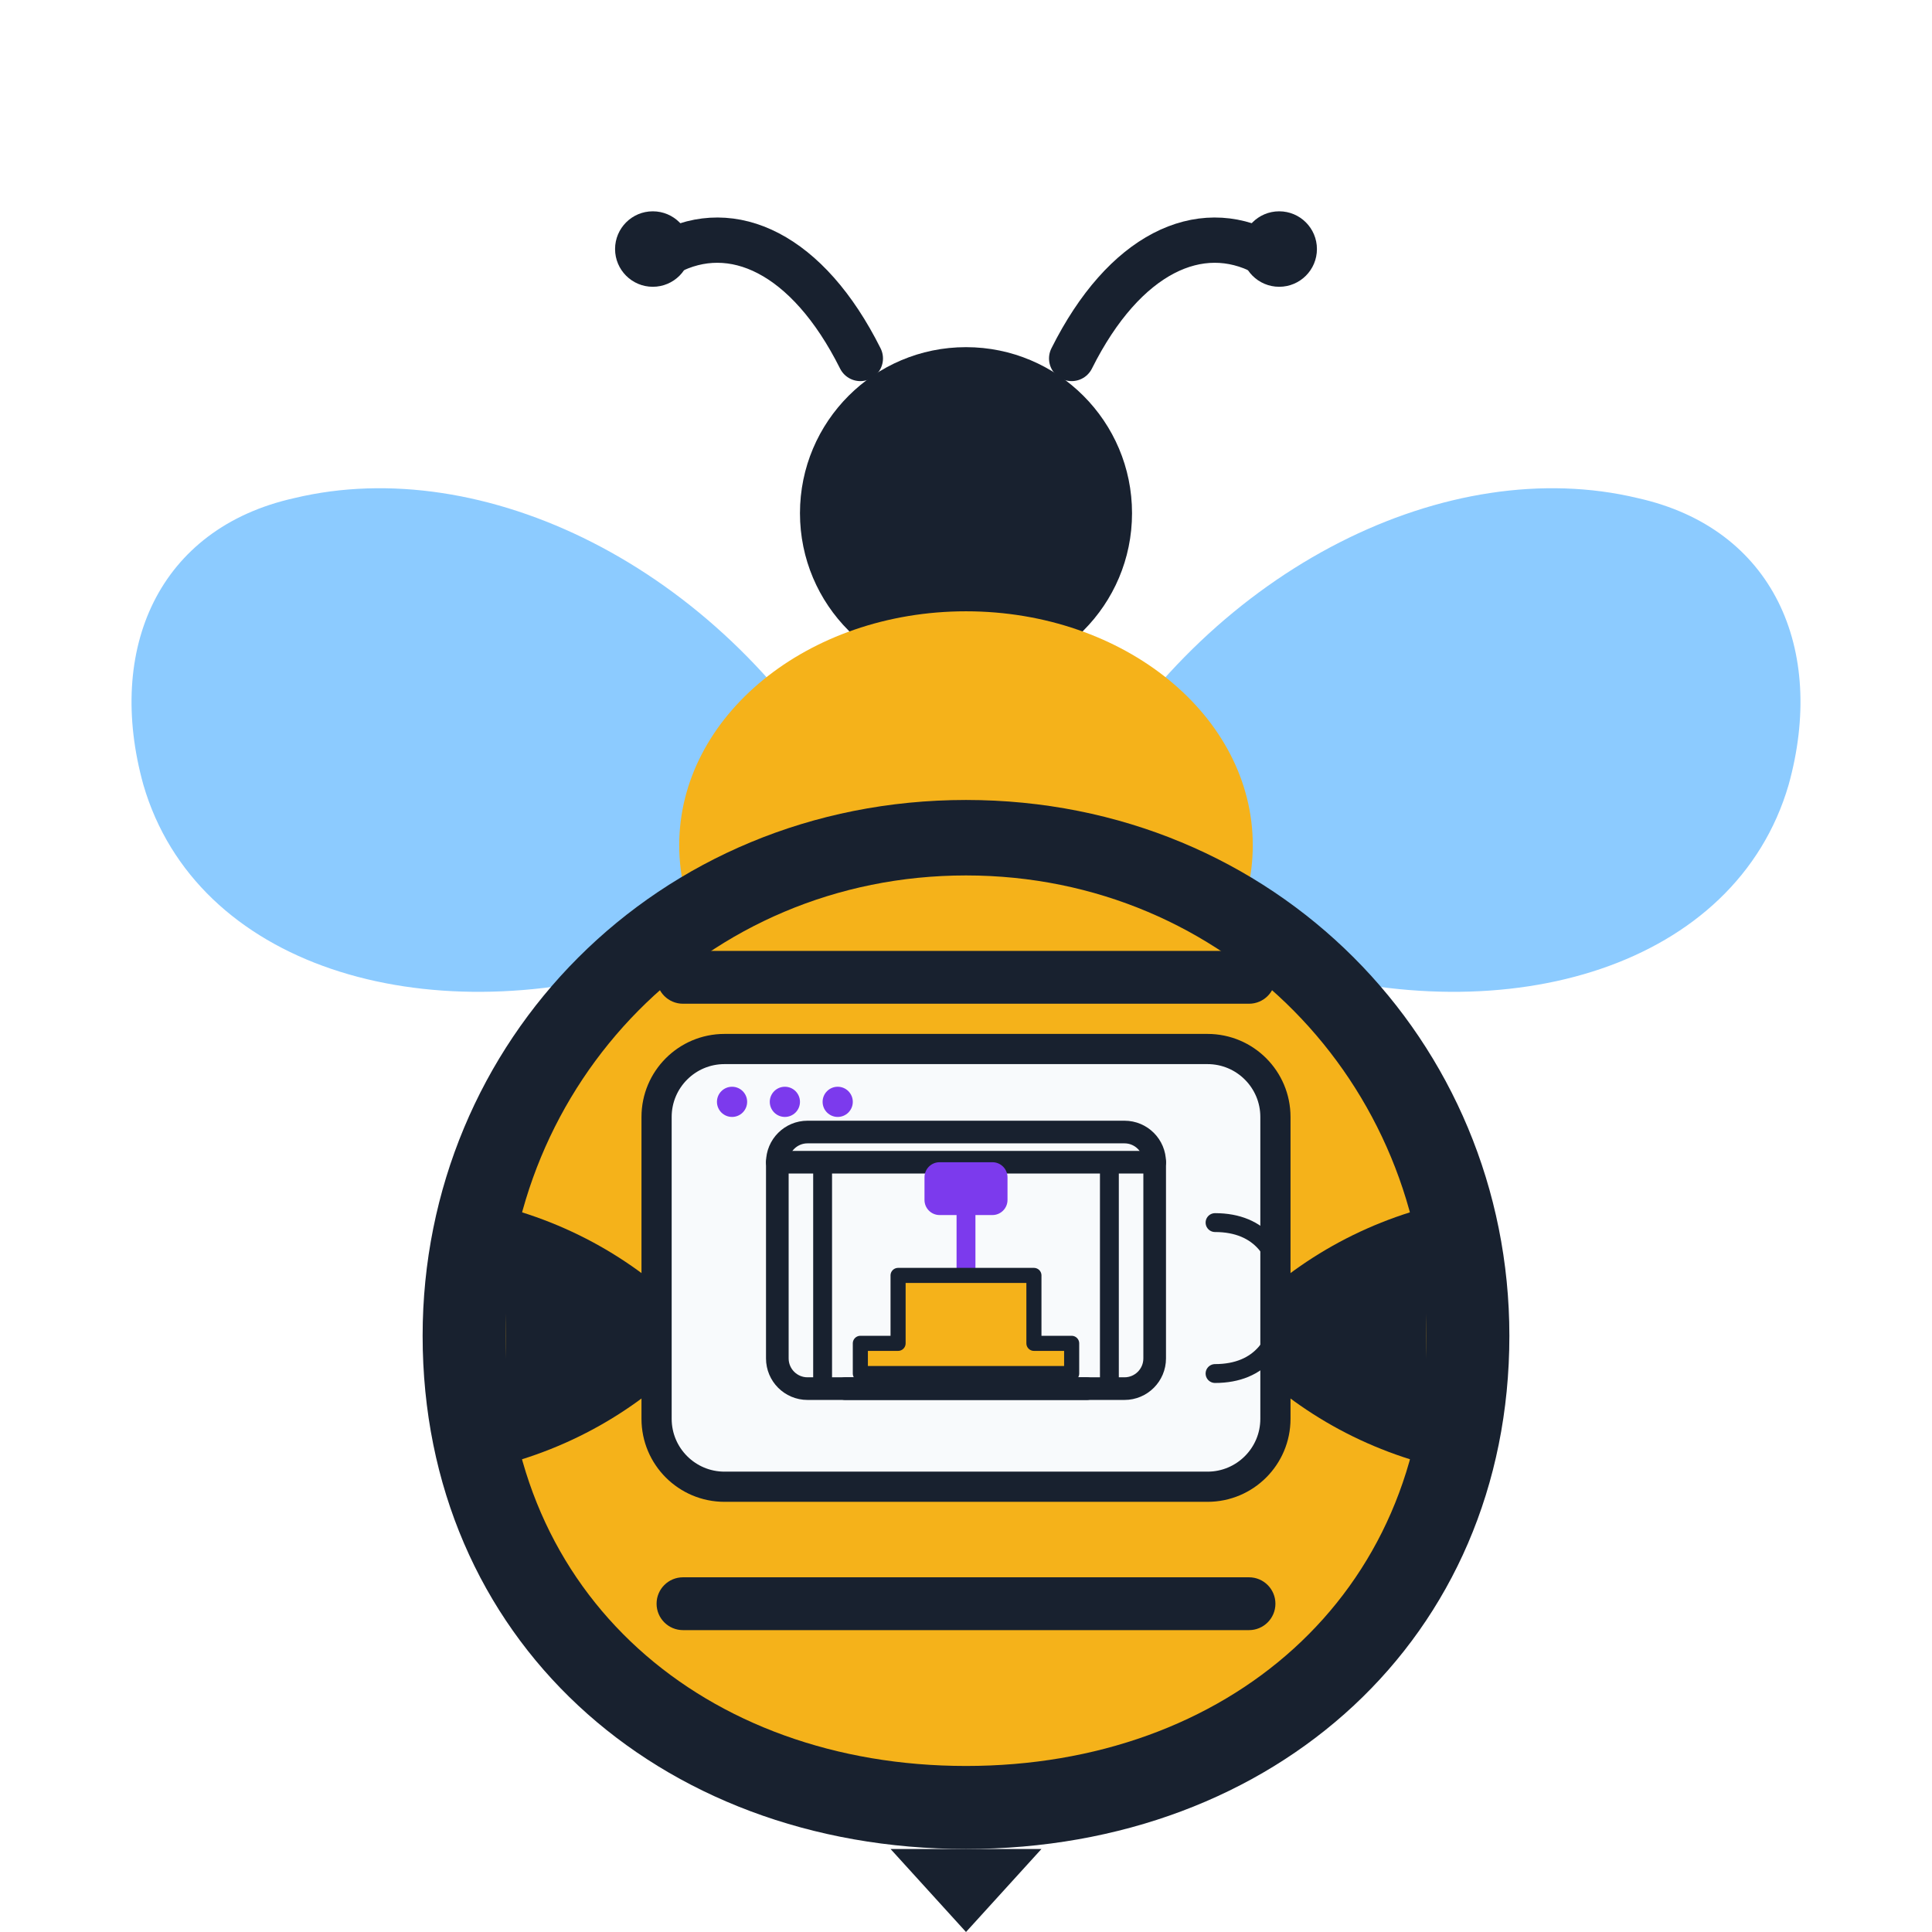
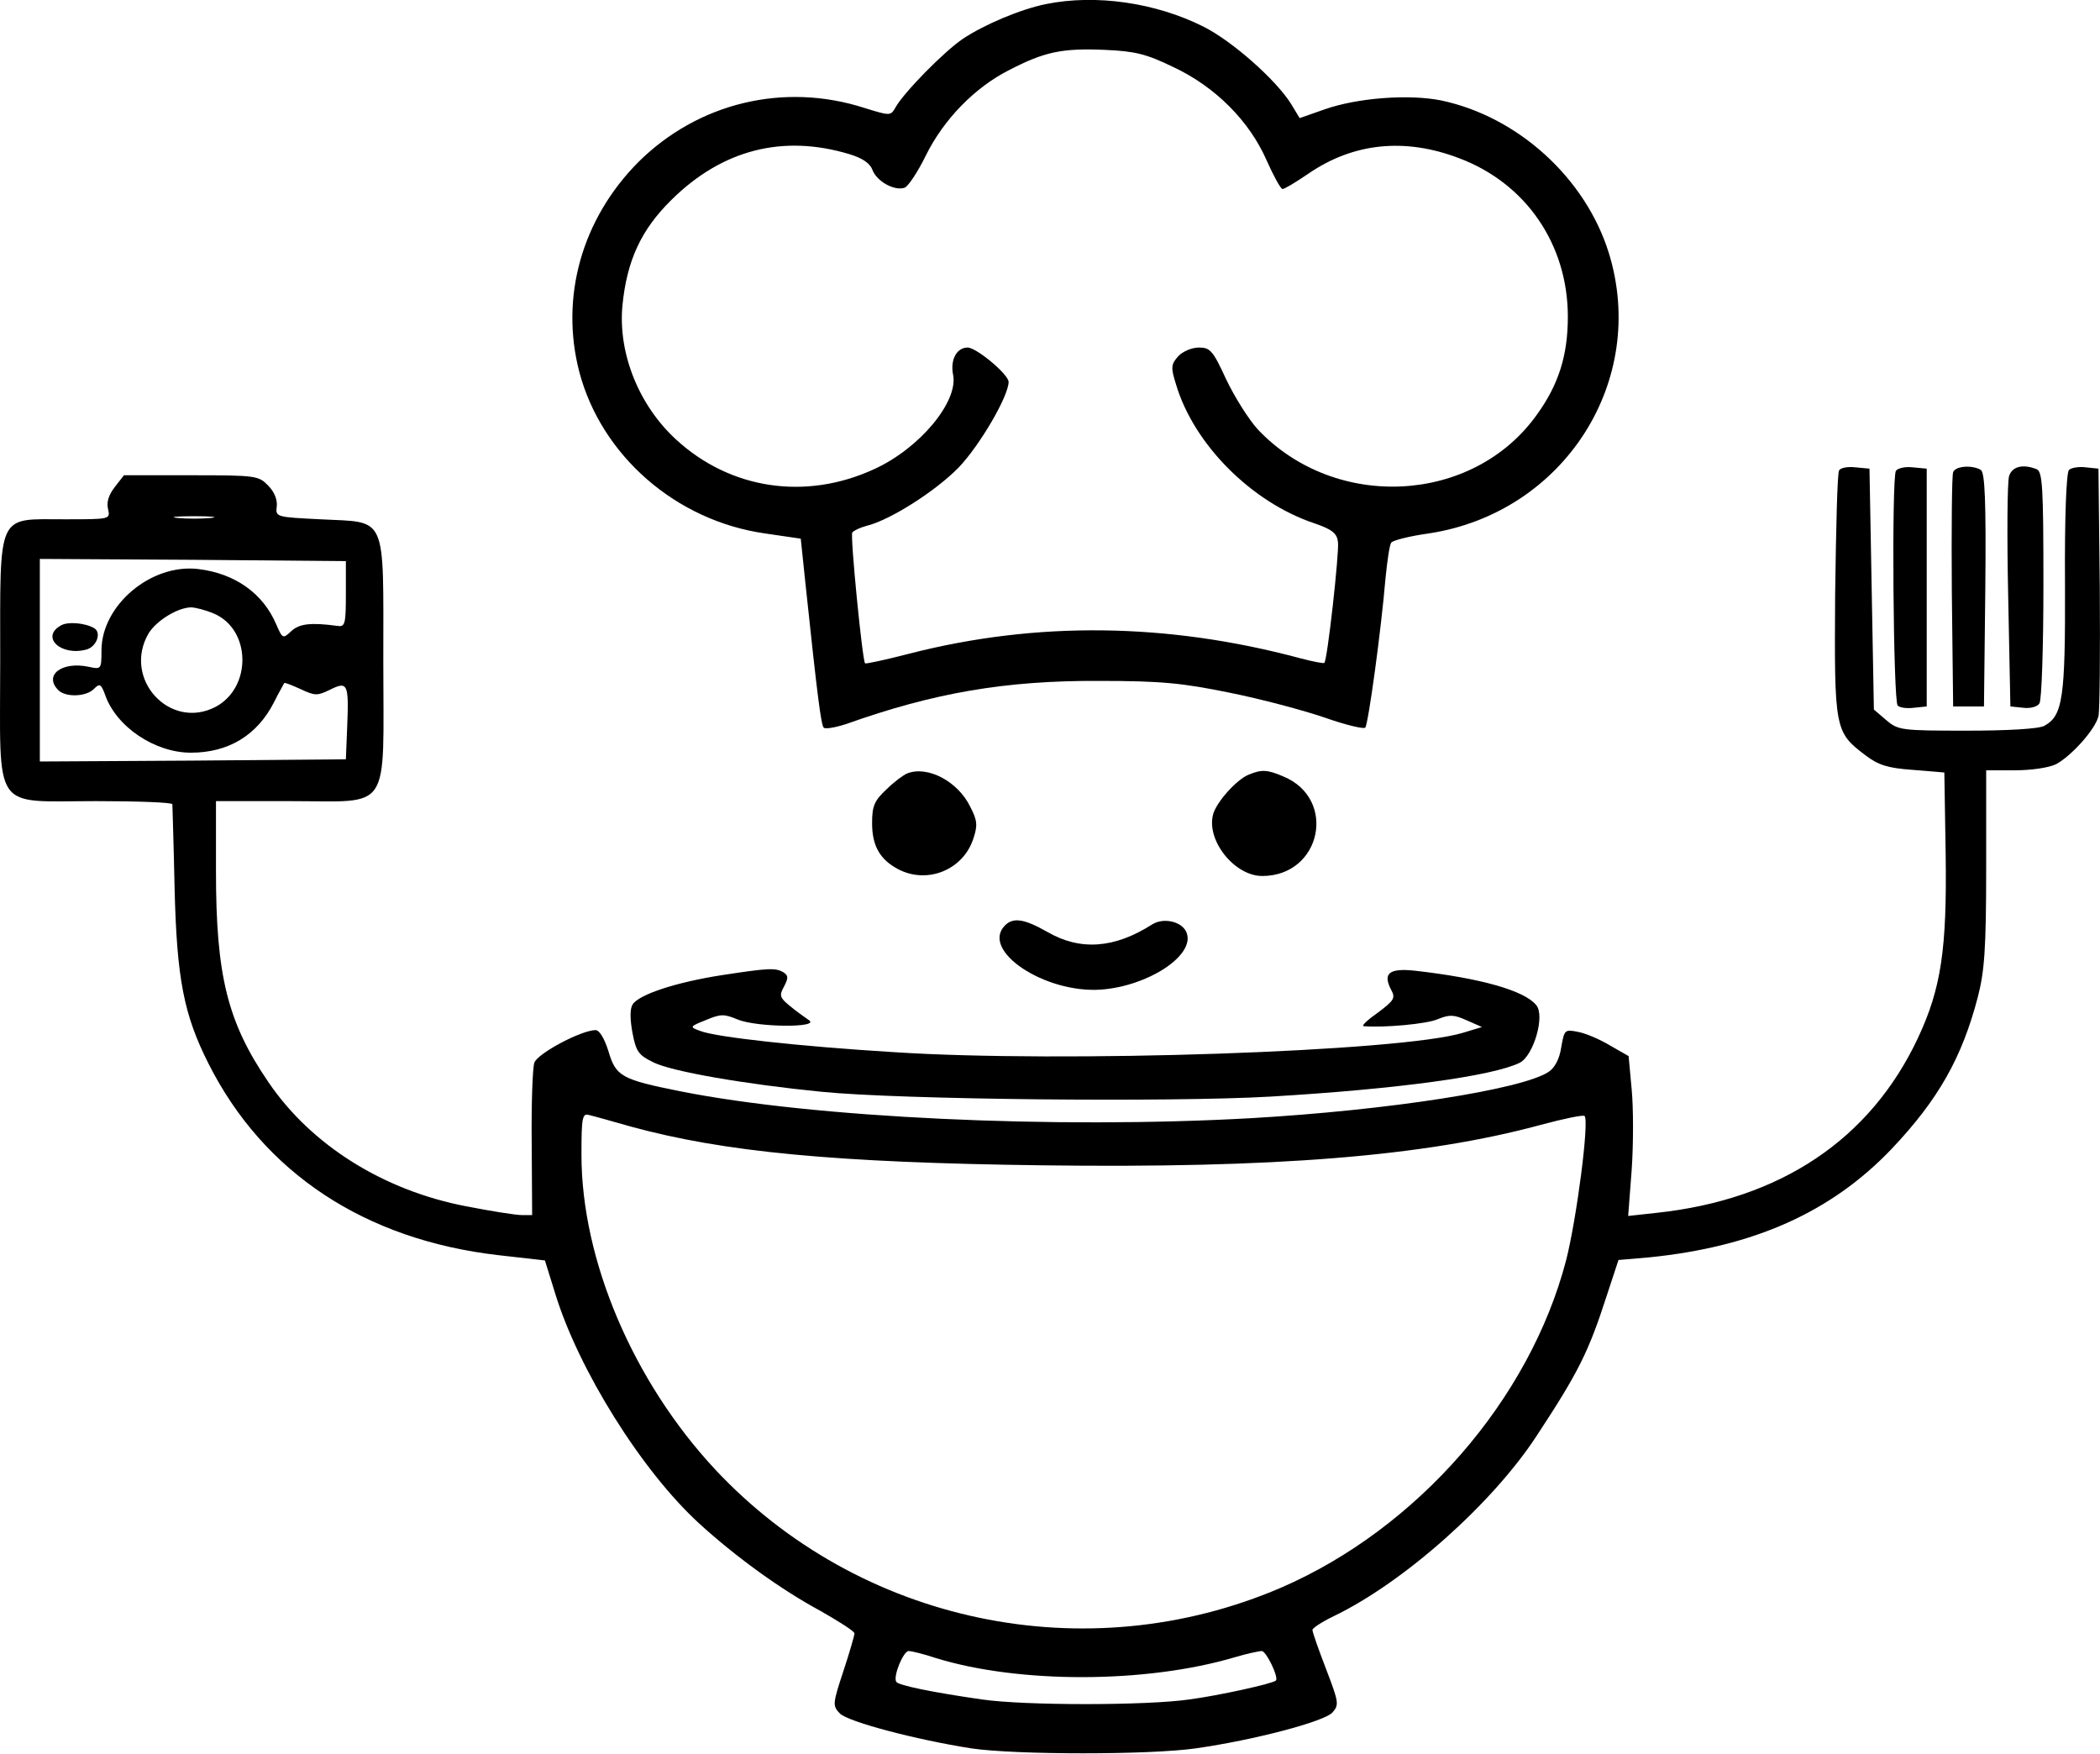
- <svg xmlns="http://www.w3.org/2000/svg" width="512" height="512" viewBox="0 0 512 512" role="img" aria-labelledby="title desc">
-   <rect width="512" height="512" fill="none" />
-   <path d="M224 208            C190 150, 128 120, 78 132            C42 140, 28 172, 38 208            C52 256, 112 274, 172 256            C196 248, 212 232, 224 208 Z" fill="#8CCBFF" />
-   <path d="M288 208            C322 150, 384 120, 434 132            C470 140, 484 172, 474 208            C460 256, 400 274, 340 256            C316 248, 300 232, 288 208 Z" fill="#8CCBFF" />
-   <path d="M228 95 C214 67, 194 58, 177 67" fill="none" stroke="#18212F" stroke-width="12" stroke-linecap="round" />
-   <path d="M284 95 C298 67, 318 58, 335 67" fill="none" stroke="#18212F" stroke-width="12" stroke-linecap="round" />
-   <circle cx="173" cy="66" r="10" fill="#18212F" />
-   <circle cx="339" cy="66" r="10" fill="#18212F" />
-   <circle cx="256" cy="136" r="44" fill="#18212F" />
-   <ellipse cx="256" cy="224" rx="76" ry="62" fill="#F5B21A" />
-   <path d="M256 212            C338 212, 400 276, 400 354            C400 434, 338 490, 256 490            C174 490, 112 434, 112 354            C112 276, 174 212, 256 212 Z" fill="#18212F" />
-   <path d="M256 232            C325 232, 378 287, 378 354            C378 423, 325 468, 256 468            C187 468, 134 423, 134 354            C134 287, 187 232, 256 232 Z" fill="#F5B21A" />
-   <path d="M134 320 C156 326, 174 338, 188 354 C174 370, 156 382, 134 388 Z" fill="#18212F" />
-   <path d="M378 320 C356 326, 338 338, 324 354 C338 370, 356 382, 378 388 Z" fill="#18212F" />
-   <rect x="174" y="252" width="164" height="14" rx="7" fill="#18212F" />
-   <rect x="174" y="418" width="164" height="14" rx="7" fill="#18212F" />
-   <rect x="174" y="278" width="164" height="116" rx="18" fill="#F8FAFC" stroke="#18212F" stroke-width="8" />
-   <rect x="206" y="300" width="100" height="68" rx="8" fill="none" stroke="#18212F" stroke-width="6" />
-   <line x1="206" y1="308" x2="306" y2="308" stroke="#18212F" stroke-width="6" stroke-linecap="round" />
-   <line x1="218" y1="308" x2="218" y2="368" stroke="#18212F" stroke-width="5" stroke-linecap="round" />
-   <line x1="294" y1="308" x2="294" y2="368" stroke="#18212F" stroke-width="5" stroke-linecap="round" />
-   <rect x="245" y="308" width="22" height="14" rx="4" fill="#7C3AED" />
-   <line x1="256" y1="322" x2="256" y2="338" stroke="#7C3AED" stroke-width="5" stroke-linecap="round" />
-   <path d="M238 338 H274 V356 H284 V364 H228 V356 H238 Z" fill="#F5B21A" stroke="#18212F" stroke-width="4" stroke-linejoin="round" />
-   <line x1="224" y1="368" x2="288" y2="368" stroke="#18212F" stroke-width="6" stroke-linecap="round" />
-   <circle cx="194" cy="292" r="4" fill="#7C3AED" />
-   <circle cx="208" cy="292" r="4" fill="#7C3AED" />
-   <circle cx="222" cy="292" r="4" fill="#7C3AED" />
-   <path d="M322 324 C334 324, 340 332, 340 344 C340 356, 334 364, 322 364" fill="none" stroke="#18212F" stroke-width="5" stroke-linecap="round" />
-   <circle cx="346" cy="344" r="5" fill="#18212F" />
-   <path d="M236 490 L276 490 L256 512 Z" fill="#18212F" />
+ <svg xmlns="http://www.w3.org/2000/svg" version="1.0" width="476.895pt" height="398.16pt" viewBox="0 0 476.895 398.16" preserveAspectRatio="xMidYMid meet">
+   <g transform="translate(-10.95391,415.9219) scale(0.1,-0.1)" fill="#000000" stroke="none">
+     <path d="M2485 4150 c-59 -12 -141 -47 -189 -79 -44 -30 -135 -123 -153 -156 -11 -19 -12 -19 -70 -1 -183 59 -378 12 -514 -123 -128 -129 -178 -306 -134 -476 50 -190 219 -338 421 -367 l82 -12 11 -105 c27 -256 35 -316 41 -324 3 -4 26 0 51 8 199 71 362 99 574 98 144 0 190 -5 298 -27 70 -14 167 -40 214 -56 48 -17 90 -27 93 -23 7 9 36 221 46 340 4 39 9 75 13 80 3 5 42 15 86 21 306 47 498 346 408 637 -53 170 -206 309 -380 346 -74 15 -191 6 -265 -20 l-57 -20 -20 33 c-34 54 -133 142 -199 175 -108 54 -243 74 -357 51z m289 -143 c96 -45 173 -123 212 -212 16 -36 32 -65 36 -65 5 0 31 16 59 35 102 70 219 82 342 35 152 -57 247 -196 247 -360 0 -88 -21 -154 -70 -222 -145 -204 -458 -220 -634 -34 -21 23 -53 74 -72 114 -30 65 -36 72 -62 72 -16 0 -37 -9 -47 -20 -16 -18 -17 -25 -5 -63 40 -136 171 -268 314 -316 41 -14 52 -23 54 -43 3 -24 -24 -268 -31 -274 -1 -2 -27 3 -57 11 -299 80 -596 84 -885 10 -54 -14 -100 -24 -101 -22 -6 6 -34 289 -29 297 3 4 17 11 32 15 54 13 157 79 209 132 49 51 114 163 114 195 0 17 -73 78 -93 78 -25 0 -40 -28 -33 -62 12 -61 -76 -167 -179 -214 -156 -72 -327 -46 -450 67 -85 78 -132 196 -122 304 10 102 42 172 111 240 115 114 253 150 405 104 29 -9 46 -20 52 -36 10 -26 50 -48 73 -40 8 3 30 36 48 73 41 83 112 155 189 194 81 42 121 50 217 46 69 -3 94 -9 156 -39z" />
+     <path d="M4286 3091 c-4 -5 -7 -132 -9 -283 -2 -306 -1 -311 69 -364 29 -22 50 -29 107 -33 l72 -6 3 -185 c3 -216 -10 -305 -63 -418 -108 -230 -312 -367 -594 -397 l-64 -7 8 105 c4 58 4 140 0 182 l-7 76 -42 24 c-23 14 -56 28 -73 31 -30 6 -31 5 -38 -35 -4 -27 -15 -47 -29 -56 -61 -40 -364 -87 -676 -105 -448 -25 -994 1 -1295 61 -135 27 -147 34 -164 92 -9 28 -20 47 -29 47 -32 0 -132 -53 -139 -74 -4 -11 -7 -94 -6 -183 l1 -163 -24 0 c-13 0 -70 9 -126 20 -188 36 -352 139 -449 282 -93 136 -119 242 -119 478 l0 160 168 0 c233 0 212 -31 212 319 0 337 10 313 -143 321 -100 5 -102 5 -99 29 2 14 -5 33 -19 47 -22 23 -27 24 -175 24 l-153 0 -21 -27 c-14 -18 -19 -35 -15 -50 5 -23 5 -23 -98 -23 -156 0 -147 20 -147 -321 0 -349 -21 -319 218 -319 95 0 172 -3 173 -7 0 -5 3 -90 5 -190 5 -207 21 -288 77 -399 125 -248 355 -400 658 -435 l106 -12 23 -74 c53 -174 197 -404 327 -523 82 -75 185 -150 276 -199 42 -24 77 -46 77 -51 0 -4 -11 -43 -25 -85 -25 -76 -25 -79 -8 -97 20 -19 171 -59 298 -79 102 -15 405 -15 510 0 134 19 291 61 310 81 16 18 15 23 -14 99 -17 44 -31 84 -31 89 0 4 21 18 48 31 160 77 362 257 462 411 94 143 117 189 158 316 l27 82 70 6 c237 24 413 102 551 247 105 111 159 206 195 344 15 58 19 108 19 293 l0 222 65 0 c38 0 78 6 94 14 35 19 89 79 96 109 3 12 4 144 3 292 l-3 270 -29 3 c-16 2 -33 -1 -38 -6 -6 -6 -10 -109 -9 -257 1 -262 -5 -301 -47 -324 -12 -7 -84 -11 -176 -11 -149 0 -156 1 -183 24 l-28 24 -5 274 -5 273 -32 3 c-17 2 -34 -1 -37 -7z m-3698 -108 c-21 -2 -55 -2 -75 0 -21 2 -4 4 37 4 41 0 58 -2 38 -4z m307 -173 c0 -69 -2 -75 -20 -72 -59 8 -86 5 -104 -12 -19 -18 -20 -17 -34 15 -30 71 -94 116 -177 126 -107 13 -220 -82 -220 -185 0 -43 -1 -43 -29 -37 -61 13 -103 -19 -69 -53 17 -17 64 -15 81 3 13 13 16 11 25 -13 25 -73 113 -132 195 -132 86 0 151 40 189 115 11 22 22 41 23 43 1 2 18 -5 38 -14 32 -15 37 -15 66 -1 40 20 43 14 39 -84 l-3 -74 -347 -3 -348 -2 0 230 0 230 348 -2 347 -3 0 -75z m-300 -44 c85 -36 87 -168 4 -212 -104 -54 -212 64 -152 167 18 29 65 58 96 59 10 0 33 -6 52 -14z m947 -1165 c212 -58 465 -82 933 -88 527 -7 869 20 1134 92 52 14 96 23 99 20 11 -11 -18 -234 -42 -328 -83 -317 -338 -609 -647 -743 -442 -190 -958 -82 -1286 269 -186 200 -303 475 -303 714 0 86 2 95 18 90 9 -2 52 -14 94 -26z m693 -1207 c188 -58 477 -58 679 2 27 8 55 14 61 14 10 0 39 -60 32 -67 -7 -7 -129 -34 -197 -43 -97 -14 -374 -14 -470 0 -112 16 -190 32 -195 40 -8 12 16 70 28 70 7 0 35 -7 62 -16z" />
+     <path d="M248 2739 c-47 -26 -1 -70 57 -55 24 6 36 39 18 49 -21 12 -60 15 -75 6z" />
+     <path d="M4415 3090 c-10 -16 -6 -523 4 -533 5 -5 21 -7 37 -5 l29 3 0 270 0 270 -32 3 c-17 2 -34 -2 -38 -8z" />
+     <path d="M4545 3087 c-3 -7 -4 -129 -3 -272 l3 -260 35 0 35 0 3 264 c2 205 -1 266 -10 273 -20 12 -58 9 -63 -5z" />
+     <path d="M4672 3078 c-4 -13 -5 -135 -2 -273 l5 -250 29 -3 c16 -2 32 2 37 10 5 7 9 128 9 269 0 225 -2 258 -16 263 -31 12 -55 6 -62 -16z" />
+     <path d="M2170 2403 c-8 -3 -30 -19 -47 -36 -28 -26 -33 -38 -33 -77 0 -52 18 -83 60 -105 66 -34 147 -1 170 70 10 30 9 41 -7 72 -28 58 -97 94 -143 76z" />
+     <path d="M2945 2400 c-27 -11 -71 -60 -80 -88 -18 -59 47 -142 111 -142 134 0 171 175 48 226 -37 16 -50 16 -79 4z" />
+     <path d="M2392 2058 c-57 -57 90 -155 218 -146 106 8 211 76 195 127 -8 27 -52 38 -79 21 -86 -55 -164 -60 -238 -17 -51 29 -77 34 -96 15z" />
+     <path d="M1750 1945 c-104 -16 -190 -44 -204 -67 -6 -10 -6 -33 0 -65 8 -42 14 -50 47 -66 41 -21 210 -50 382 -67 178 -18 794 -24 1019 -11 290 17 507 47 567 77 31 16 58 107 37 131 -27 33 -126 61 -276 78 -58 6 -73 -6 -53 -44 10 -18 6 -24 -30 -51 -23 -16 -38 -30 -33 -31 46 -4 145 5 169 16 27 11 37 10 66 -3 l34 -15 -43 -13 c-140 -43 -912 -69 -1293 -44 -213 13 -403 34 -439 48 -25 9 -25 10 13 25 33 14 41 14 72 1 44 -18 190 -19 161 -1 -10 7 -30 21 -44 33 -22 18 -23 23 -12 43 10 19 10 25 -1 32 -18 11 -34 10 -139 -6z" />
+   </g>
</svg>
